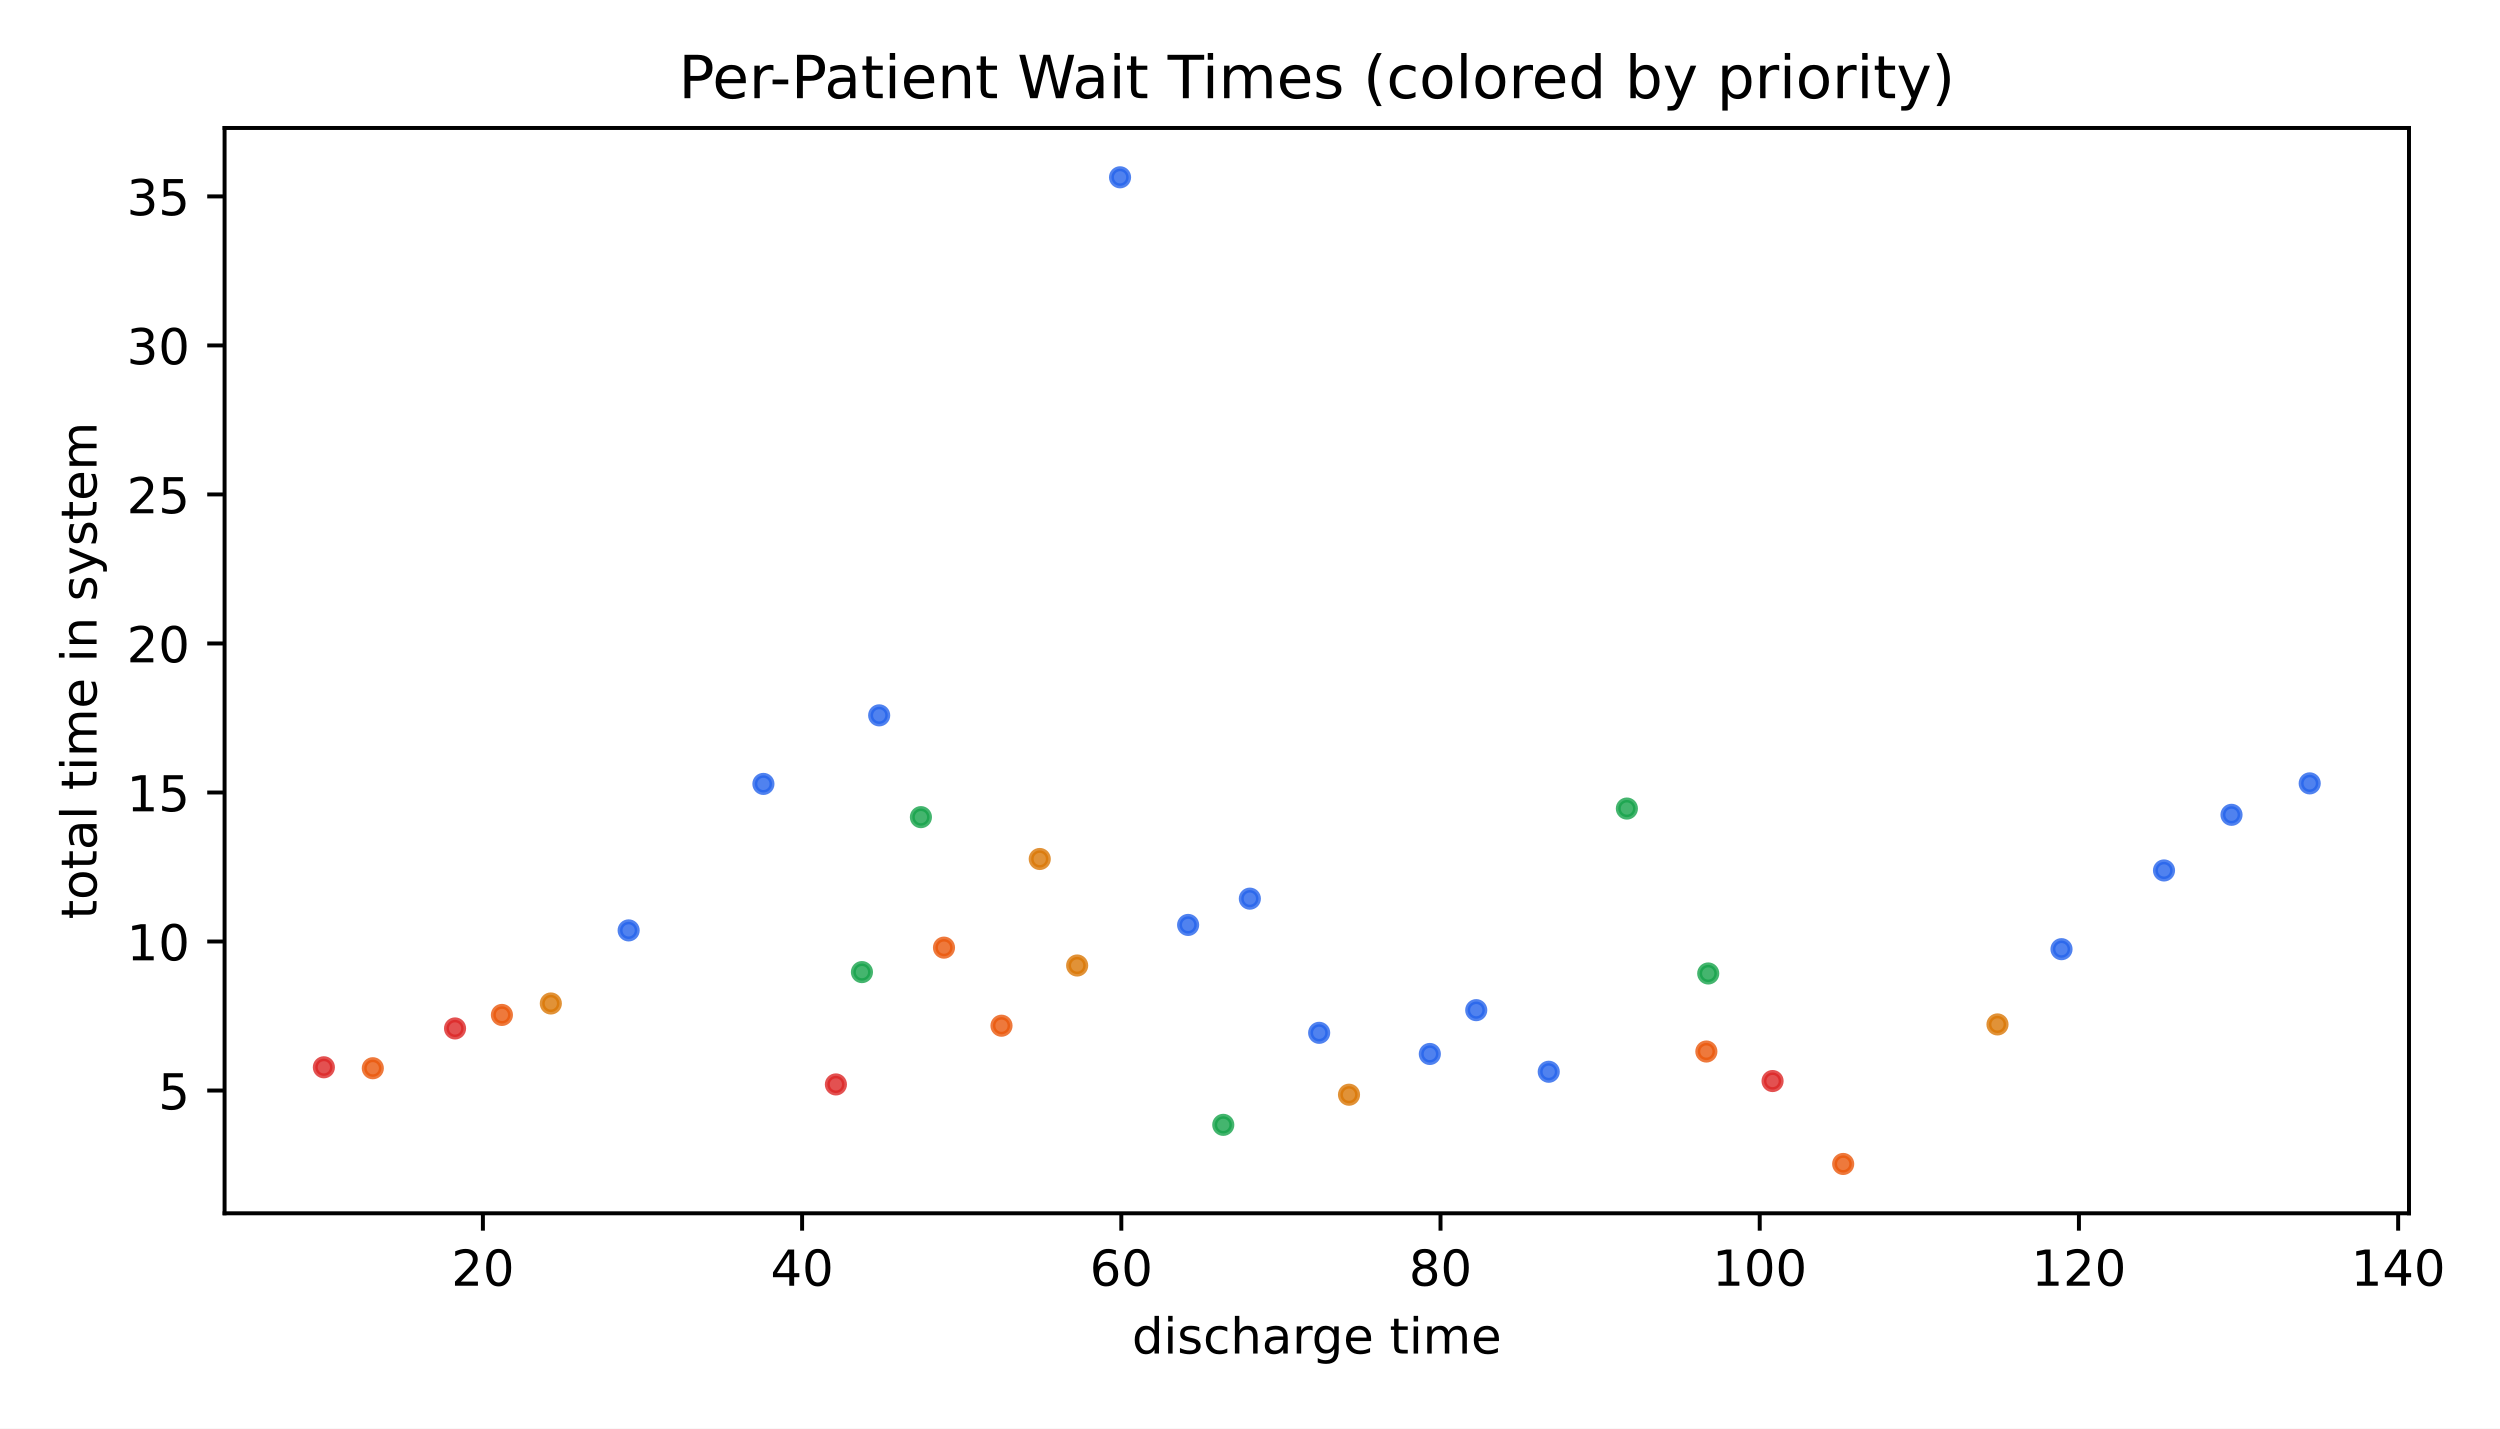
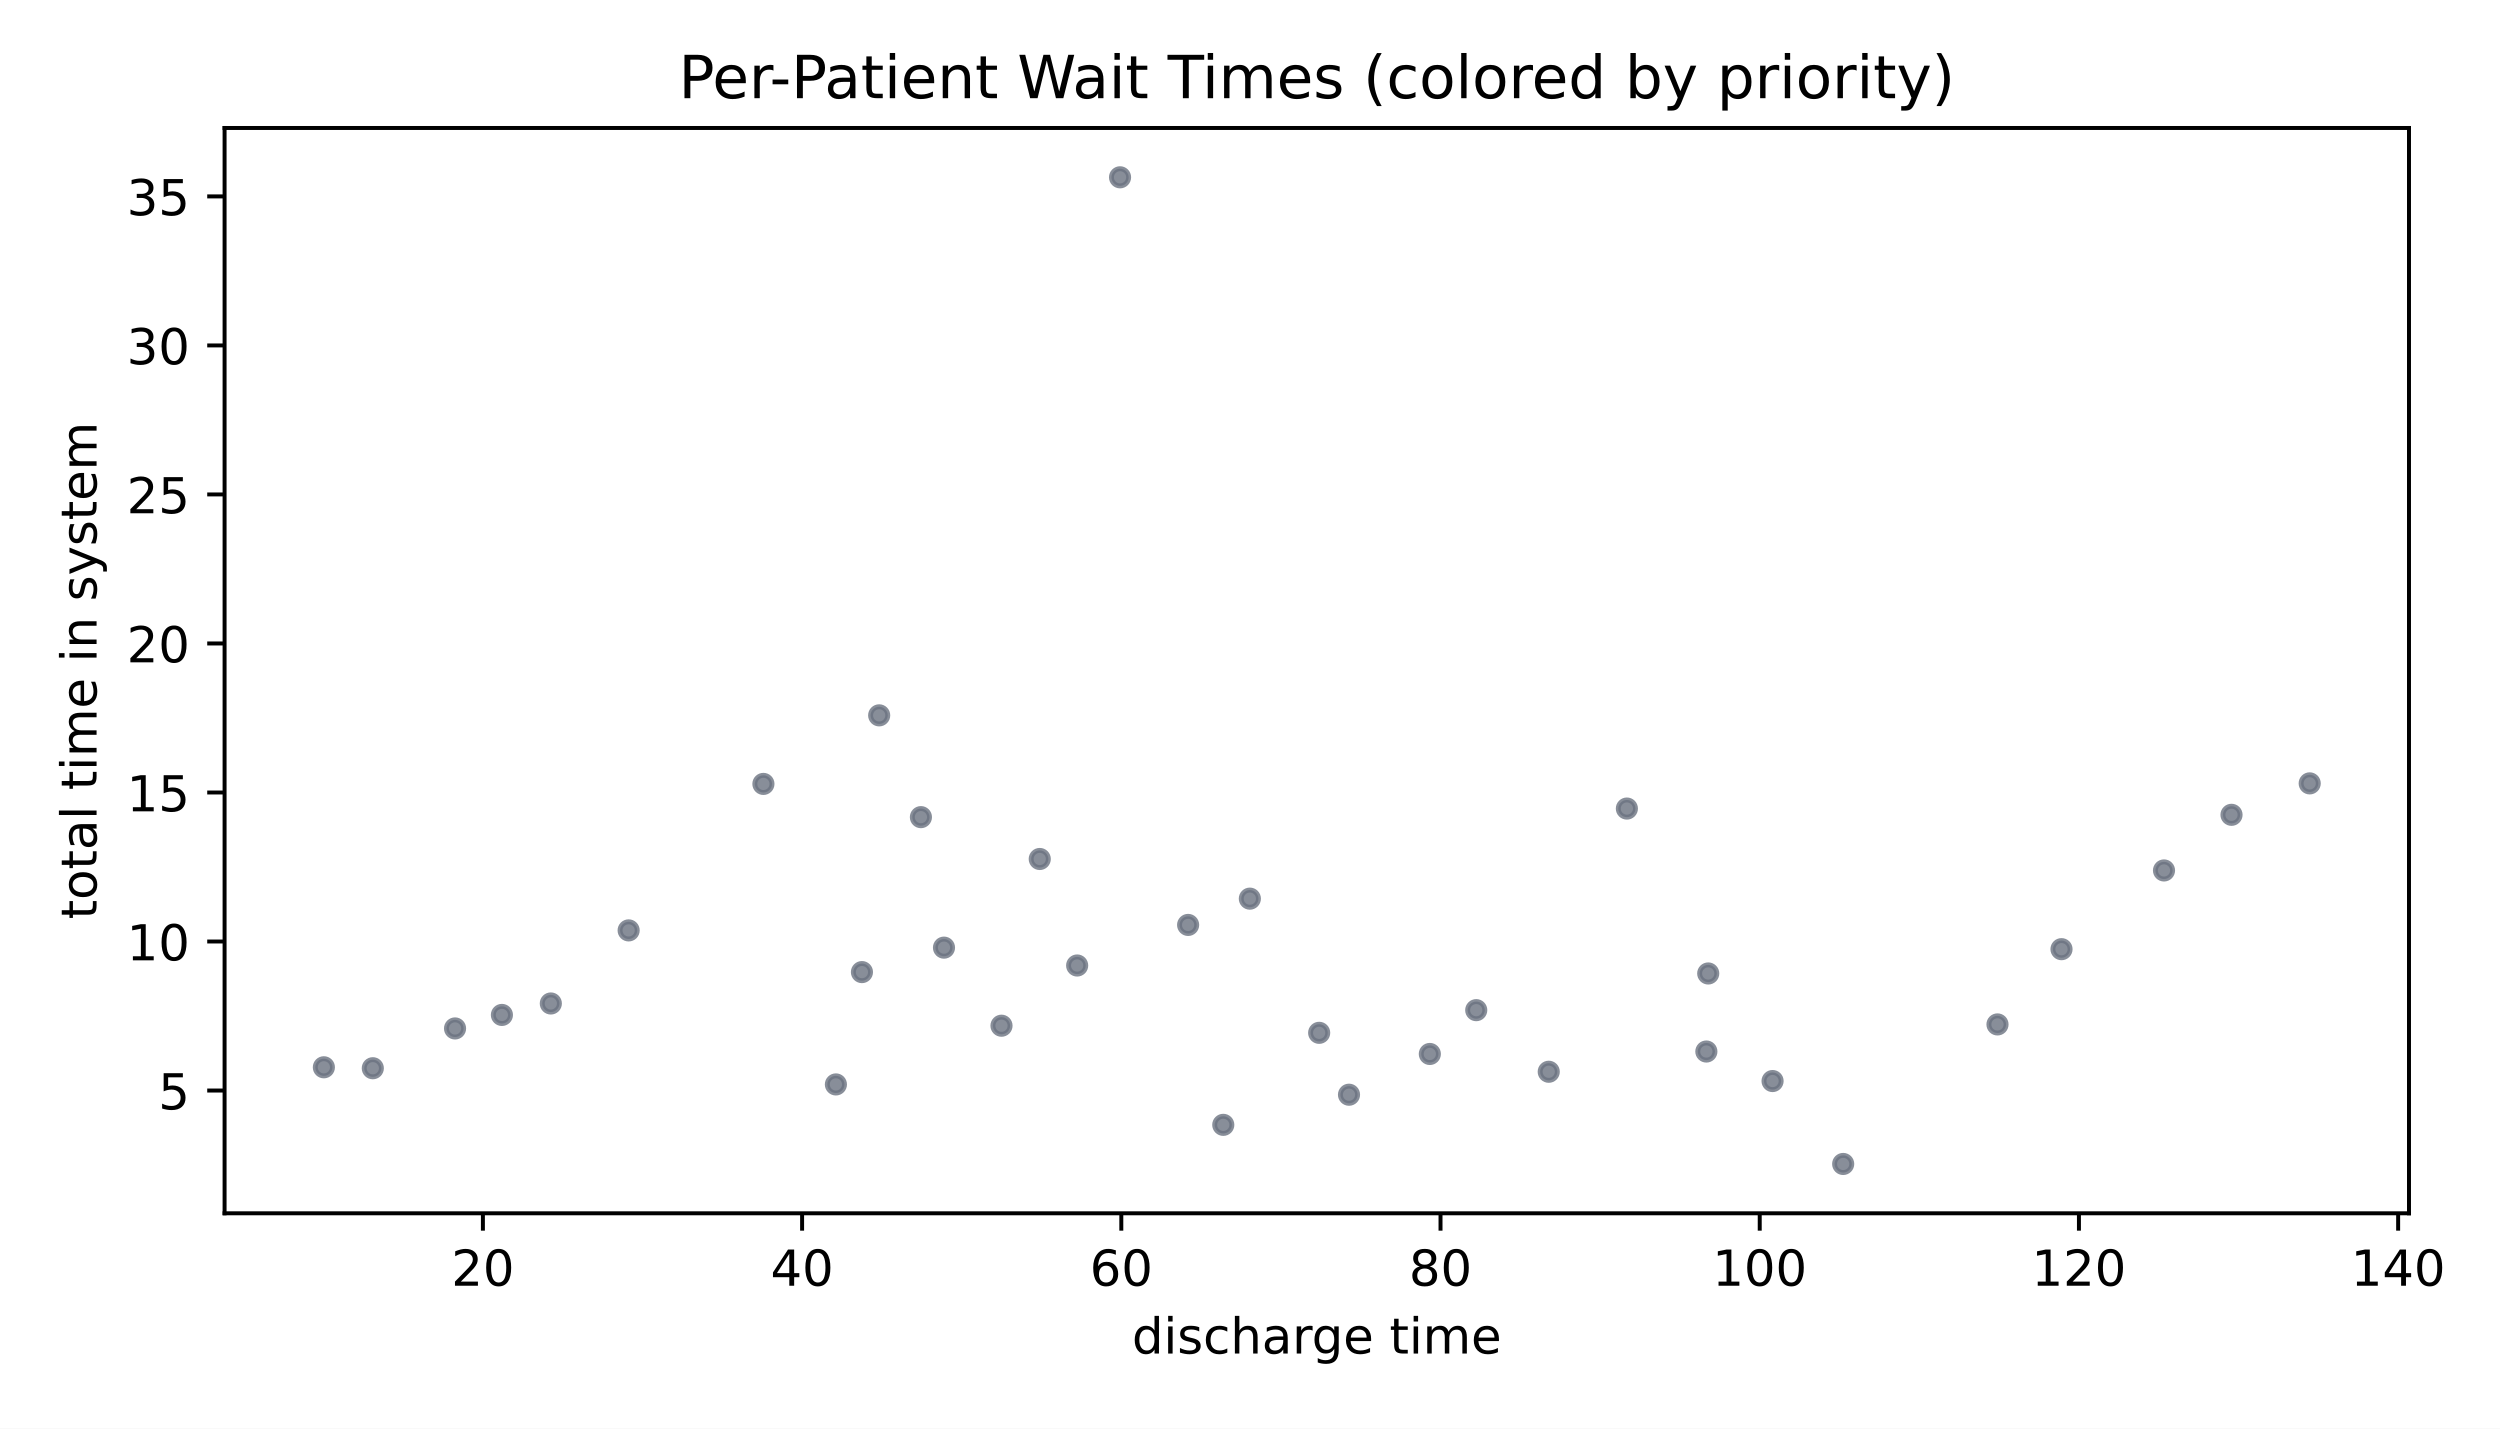
<svg xmlns="http://www.w3.org/2000/svg" xmlns:xlink="http://www.w3.org/1999/xlink" width="504pt" height="288pt" viewBox="0 0 504 288" version="1.1">
  <defs>
    <style type="text/css">*{stroke-linejoin: round; stroke-linecap: butt}</style>
  </defs>
  <g id="figure_1">
    <g id="patch_1">
      <path d="M 0 288  L 504 288  L 504 0  L 0 0  z " style="fill: #ffffff" />
    </g>
    <g id="axes_1">
      <g id="patch_2">
        <path d="M 45.275 244.6  L 485.653 244.6  L 485.653 25.8  L 45.275 25.8  z " style="fill: #ffffff" />
      </g>
      <g id="PathCollection_1">
        <defs>
-           <path id="C0_0_11a8218e3c" d="M 0 1.732  C 0.459 1.732 0.9 1.55 1.225 1.225  C 1.55 0.9 1.732 0.459 1.732 -0  C 1.732 -0.459 1.55 -0.9 1.225 -1.225  C 0.9 -1.55 0.459 -1.732 0 -1.732  C -0.459 -1.732 -0.9 -1.55 -1.225 -1.225  C -1.55 -0.9 -1.732 -0.459 -1.732 0  C -1.732 0.459 -1.55 0.9 -1.225 1.225  C -0.9 1.55 -0.459 1.732 0 1.732  z " />
+           <path id="C0_0_7324eedf48" d="M 0 1.732  C 0.459 1.732 0.9 1.55 1.225 1.225  C 1.55 0.9 1.732 0.459 1.732 -0  C 1.732 -0.459 1.55 -0.9 1.225 -1.225  C 0.9 -1.55 0.459 -1.732 0 -1.732  C -0.459 -1.732 -0.9 -1.55 -1.225 -1.225  C -1.55 -0.9 -1.732 -0.459 -1.732 0  C -1.732 0.459 -1.55 0.9 -1.225 1.225  C -0.9 1.55 -0.459 1.732 0 1.732  z " />
        </defs>
-         <g clip-path="url(#p976ff042fa)">
-           <use xlink:href="#C0_0_11a8218e3c" x="65.292" y="215.165" style="fill: #dc2626; fill-opacity: 0.8; stroke: #dc2626; stroke-opacity: 0.8" />
-         </g>
-         <g clip-path="url(#p976ff042fa)">
-           <use xlink:href="#C0_0_11a8218e3c" x="75.158" y="215.357" style="fill: #ea580c; fill-opacity: 0.8; stroke: #ea580c; stroke-opacity: 0.8" />
-         </g>
-         <g clip-path="url(#p976ff042fa)">
-           <use xlink:href="#C0_0_11a8218e3c" x="91.736" y="207.335" style="fill: #dc2626; fill-opacity: 0.8; stroke: #dc2626; stroke-opacity: 0.8" />
-         </g>
-         <g clip-path="url(#p976ff042fa)">
-           <use xlink:href="#C0_0_11a8218e3c" x="101.185" y="204.611" style="fill: #ea580c; fill-opacity: 0.8; stroke: #ea580c; stroke-opacity: 0.8" />
-         </g>
-         <g clip-path="url(#p976ff042fa)">
-           <use xlink:href="#C0_0_11a8218e3c" x="111.046" y="202.302" style="fill: #d97706; fill-opacity: 0.8; stroke: #d97706; stroke-opacity: 0.8" />
-         </g>
-         <g clip-path="url(#p976ff042fa)">
-           <use xlink:href="#C0_0_11a8218e3c" x="126.734" y="187.569" style="fill: #2563eb; fill-opacity: 0.8; stroke: #2563eb; stroke-opacity: 0.8" />
-         </g>
-         <g clip-path="url(#p976ff042fa)">
-           <use xlink:href="#C0_0_11a8218e3c" x="153.904" y="158.037" style="fill: #2563eb; fill-opacity: 0.8; stroke: #2563eb; stroke-opacity: 0.8" />
-         </g>
-         <g clip-path="url(#p976ff042fa)">
-           <use xlink:href="#C0_0_11a8218e3c" x="225.801" y="35.745" style="fill: #2563eb; fill-opacity: 0.8; stroke: #2563eb; stroke-opacity: 0.8" />
-         </g>
-         <g clip-path="url(#p976ff042fa)">
-           <use xlink:href="#C0_0_11a8218e3c" x="177.241" y="144.215" style="fill: #2563eb; fill-opacity: 0.8; stroke: #2563eb; stroke-opacity: 0.8" />
-         </g>
-         <g clip-path="url(#p976ff042fa)">
-           <use xlink:href="#C0_0_11a8218e3c" x="185.656" y="164.735" style="fill: #16a34a; fill-opacity: 0.8; stroke: #16a34a; stroke-opacity: 0.8" />
-         </g>
-         <g clip-path="url(#p976ff042fa)">
-           <use xlink:href="#C0_0_11a8218e3c" x="173.768" y="195.975" style="fill: #16a34a; fill-opacity: 0.8; stroke: #16a34a; stroke-opacity: 0.8" />
-         </g>
-         <g clip-path="url(#p976ff042fa)">
-           <use xlink:href="#C0_0_11a8218e3c" x="168.518" y="218.622" style="fill: #dc2626; fill-opacity: 0.8; stroke: #dc2626; stroke-opacity: 0.8" />
-         </g>
-         <g clip-path="url(#p976ff042fa)">
-           <use xlink:href="#C0_0_11a8218e3c" x="190.308" y="191.045" style="fill: #ea580c; fill-opacity: 0.8; stroke: #ea580c; stroke-opacity: 0.8" />
-         </g>
-         <g clip-path="url(#p976ff042fa)">
-           <use xlink:href="#C0_0_11a8218e3c" x="209.614" y="173.172" style="fill: #d97706; fill-opacity: 0.8; stroke: #d97706; stroke-opacity: 0.8" />
-         </g>
-         <g clip-path="url(#p976ff042fa)">
-           <use xlink:href="#C0_0_11a8218e3c" x="201.901" y="206.784" style="fill: #ea580c; fill-opacity: 0.8; stroke: #ea580c; stroke-opacity: 0.8" />
-         </g>
-         <g clip-path="url(#p976ff042fa)">
-           <use xlink:href="#C0_0_11a8218e3c" x="217.154" y="194.645" style="fill: #d97706; fill-opacity: 0.8; stroke: #d97706; stroke-opacity: 0.8" />
-         </g>
-         <g clip-path="url(#p976ff042fa)">
-           <use xlink:href="#C0_0_11a8218e3c" x="239.524" y="186.466" style="fill: #2563eb; fill-opacity: 0.8; stroke: #2563eb; stroke-opacity: 0.8" />
-         </g>
-         <g clip-path="url(#p976ff042fa)">
-           <use xlink:href="#C0_0_11a8218e3c" x="251.969" y="181.168" style="fill: #2563eb; fill-opacity: 0.8; stroke: #2563eb; stroke-opacity: 0.8" />
-         </g>
-         <g clip-path="url(#p976ff042fa)">
-           <use xlink:href="#C0_0_11a8218e3c" x="246.612" y="226.77" style="fill: #16a34a; fill-opacity: 0.8; stroke: #16a34a; stroke-opacity: 0.8" />
-         </g>
-         <g clip-path="url(#p976ff042fa)">
-           <use xlink:href="#C0_0_11a8218e3c" x="265.943" y="208.219" style="fill: #2563eb; fill-opacity: 0.8; stroke: #2563eb; stroke-opacity: 0.8" />
-         </g>
-         <g clip-path="url(#p976ff042fa)">
-           <use xlink:href="#C0_0_11a8218e3c" x="271.959" y="220.696" style="fill: #d97706; fill-opacity: 0.8; stroke: #d97706; stroke-opacity: 0.8" />
-         </g>
-         <g clip-path="url(#p976ff042fa)">
-           <use xlink:href="#C0_0_11a8218e3c" x="288.253" y="212.48" style="fill: #2563eb; fill-opacity: 0.8; stroke: #2563eb; stroke-opacity: 0.8" />
-         </g>
-         <g clip-path="url(#p976ff042fa)">
-           <use xlink:href="#C0_0_11a8218e3c" x="297.609" y="203.648" style="fill: #2563eb; fill-opacity: 0.8; stroke: #2563eb; stroke-opacity: 0.8" />
-         </g>
-         <g clip-path="url(#p976ff042fa)">
-           <use xlink:href="#C0_0_11a8218e3c" x="327.978" y="163.006" style="fill: #16a34a; fill-opacity: 0.8; stroke: #16a34a; stroke-opacity: 0.8" />
-         </g>
-         <g clip-path="url(#p976ff042fa)">
-           <use xlink:href="#C0_0_11a8218e3c" x="312.225" y="216.067" style="fill: #2563eb; fill-opacity: 0.8; stroke: #2563eb; stroke-opacity: 0.8" />
-         </g>
-         <g clip-path="url(#p976ff042fa)">
-           <use xlink:href="#C0_0_11a8218e3c" x="344.378" y="196.253" style="fill: #16a34a; fill-opacity: 0.8; stroke: #16a34a; stroke-opacity: 0.8" />
-         </g>
-         <g clip-path="url(#p976ff042fa)">
-           <use xlink:href="#C0_0_11a8218e3c" x="344.002" y="211.987" style="fill: #ea580c; fill-opacity: 0.8; stroke: #ea580c; stroke-opacity: 0.8" />
-         </g>
-         <g clip-path="url(#p976ff042fa)">
-           <use xlink:href="#C0_0_11a8218e3c" x="357.349" y="217.938" style="fill: #dc2626; fill-opacity: 0.8; stroke: #dc2626; stroke-opacity: 0.8" />
-         </g>
-         <g clip-path="url(#p976ff042fa)">
-           <use xlink:href="#C0_0_11a8218e3c" x="371.585" y="234.655" style="fill: #ea580c; fill-opacity: 0.8; stroke: #ea580c; stroke-opacity: 0.8" />
-         </g>
-         <g clip-path="url(#p976ff042fa)">
-           <use xlink:href="#C0_0_11a8218e3c" x="402.693" y="206.525" style="fill: #d97706; fill-opacity: 0.8; stroke: #d97706; stroke-opacity: 0.8" />
-         </g>
-         <g clip-path="url(#p976ff042fa)">
-           <use xlink:href="#C0_0_11a8218e3c" x="415.599" y="191.353" style="fill: #2563eb; fill-opacity: 0.8; stroke: #2563eb; stroke-opacity: 0.8" />
-         </g>
-         <g clip-path="url(#p976ff042fa)">
-           <use xlink:href="#C0_0_11a8218e3c" x="436.263" y="175.483" style="fill: #2563eb; fill-opacity: 0.8; stroke: #2563eb; stroke-opacity: 0.8" />
-         </g>
-         <g clip-path="url(#p976ff042fa)">
-           <use xlink:href="#C0_0_11a8218e3c" x="449.873" y="164.267" style="fill: #2563eb; fill-opacity: 0.8; stroke: #2563eb; stroke-opacity: 0.8" />
-         </g>
-         <g clip-path="url(#p976ff042fa)">
-           <use xlink:href="#C0_0_11a8218e3c" x="465.636" y="157.929" style="fill: #2563eb; fill-opacity: 0.8; stroke: #2563eb; stroke-opacity: 0.8" />
+         <g clip-path="url(#p8880d4457e)">
+           <use xlink:href="#C0_0_7324eedf48" x="65.292" y="215.165" style="fill: #6b7280; fill-opacity: 0.8; stroke: #6b7280; stroke-opacity: 0.8" />
+         </g>
+         <g clip-path="url(#p8880d4457e)">
+           <use xlink:href="#C0_0_7324eedf48" x="75.158" y="215.357" style="fill: #6b7280; fill-opacity: 0.8; stroke: #6b7280; stroke-opacity: 0.8" />
+         </g>
+         <g clip-path="url(#p8880d4457e)">
+           <use xlink:href="#C0_0_7324eedf48" x="91.736" y="207.335" style="fill: #6b7280; fill-opacity: 0.8; stroke: #6b7280; stroke-opacity: 0.8" />
+         </g>
+         <g clip-path="url(#p8880d4457e)">
+           <use xlink:href="#C0_0_7324eedf48" x="101.185" y="204.611" style="fill: #6b7280; fill-opacity: 0.8; stroke: #6b7280; stroke-opacity: 0.8" />
+         </g>
+         <g clip-path="url(#p8880d4457e)">
+           <use xlink:href="#C0_0_7324eedf48" x="111.046" y="202.302" style="fill: #6b7280; fill-opacity: 0.8; stroke: #6b7280; stroke-opacity: 0.8" />
+         </g>
+         <g clip-path="url(#p8880d4457e)">
+           <use xlink:href="#C0_0_7324eedf48" x="126.734" y="187.569" style="fill: #6b7280; fill-opacity: 0.8; stroke: #6b7280; stroke-opacity: 0.8" />
+         </g>
+         <g clip-path="url(#p8880d4457e)">
+           <use xlink:href="#C0_0_7324eedf48" x="153.904" y="158.037" style="fill: #6b7280; fill-opacity: 0.8; stroke: #6b7280; stroke-opacity: 0.8" />
+         </g>
+         <g clip-path="url(#p8880d4457e)">
+           <use xlink:href="#C0_0_7324eedf48" x="225.801" y="35.745" style="fill: #6b7280; fill-opacity: 0.8; stroke: #6b7280; stroke-opacity: 0.8" />
+         </g>
+         <g clip-path="url(#p8880d4457e)">
+           <use xlink:href="#C0_0_7324eedf48" x="177.241" y="144.215" style="fill: #6b7280; fill-opacity: 0.8; stroke: #6b7280; stroke-opacity: 0.8" />
+         </g>
+         <g clip-path="url(#p8880d4457e)">
+           <use xlink:href="#C0_0_7324eedf48" x="185.656" y="164.735" style="fill: #6b7280; fill-opacity: 0.8; stroke: #6b7280; stroke-opacity: 0.8" />
+         </g>
+         <g clip-path="url(#p8880d4457e)">
+           <use xlink:href="#C0_0_7324eedf48" x="173.768" y="195.975" style="fill: #6b7280; fill-opacity: 0.8; stroke: #6b7280; stroke-opacity: 0.8" />
+         </g>
+         <g clip-path="url(#p8880d4457e)">
+           <use xlink:href="#C0_0_7324eedf48" x="168.518" y="218.622" style="fill: #6b7280; fill-opacity: 0.8; stroke: #6b7280; stroke-opacity: 0.8" />
+         </g>
+         <g clip-path="url(#p8880d4457e)">
+           <use xlink:href="#C0_0_7324eedf48" x="190.308" y="191.045" style="fill: #6b7280; fill-opacity: 0.8; stroke: #6b7280; stroke-opacity: 0.8" />
+         </g>
+         <g clip-path="url(#p8880d4457e)">
+           <use xlink:href="#C0_0_7324eedf48" x="209.614" y="173.172" style="fill: #6b7280; fill-opacity: 0.8; stroke: #6b7280; stroke-opacity: 0.8" />
+         </g>
+         <g clip-path="url(#p8880d4457e)">
+           <use xlink:href="#C0_0_7324eedf48" x="201.901" y="206.784" style="fill: #6b7280; fill-opacity: 0.8; stroke: #6b7280; stroke-opacity: 0.8" />
+         </g>
+         <g clip-path="url(#p8880d4457e)">
+           <use xlink:href="#C0_0_7324eedf48" x="217.154" y="194.645" style="fill: #6b7280; fill-opacity: 0.8; stroke: #6b7280; stroke-opacity: 0.8" />
+         </g>
+         <g clip-path="url(#p8880d4457e)">
+           <use xlink:href="#C0_0_7324eedf48" x="239.524" y="186.466" style="fill: #6b7280; fill-opacity: 0.8; stroke: #6b7280; stroke-opacity: 0.8" />
+         </g>
+         <g clip-path="url(#p8880d4457e)">
+           <use xlink:href="#C0_0_7324eedf48" x="251.969" y="181.168" style="fill: #6b7280; fill-opacity: 0.8; stroke: #6b7280; stroke-opacity: 0.8" />
+         </g>
+         <g clip-path="url(#p8880d4457e)">
+           <use xlink:href="#C0_0_7324eedf48" x="246.612" y="226.77" style="fill: #6b7280; fill-opacity: 0.8; stroke: #6b7280; stroke-opacity: 0.8" />
+         </g>
+         <g clip-path="url(#p8880d4457e)">
+           <use xlink:href="#C0_0_7324eedf48" x="265.943" y="208.219" style="fill: #6b7280; fill-opacity: 0.8; stroke: #6b7280; stroke-opacity: 0.8" />
+         </g>
+         <g clip-path="url(#p8880d4457e)">
+           <use xlink:href="#C0_0_7324eedf48" x="271.959" y="220.696" style="fill: #6b7280; fill-opacity: 0.8; stroke: #6b7280; stroke-opacity: 0.8" />
+         </g>
+         <g clip-path="url(#p8880d4457e)">
+           <use xlink:href="#C0_0_7324eedf48" x="288.253" y="212.48" style="fill: #6b7280; fill-opacity: 0.8; stroke: #6b7280; stroke-opacity: 0.8" />
+         </g>
+         <g clip-path="url(#p8880d4457e)">
+           <use xlink:href="#C0_0_7324eedf48" x="297.609" y="203.648" style="fill: #6b7280; fill-opacity: 0.8; stroke: #6b7280; stroke-opacity: 0.8" />
+         </g>
+         <g clip-path="url(#p8880d4457e)">
+           <use xlink:href="#C0_0_7324eedf48" x="327.978" y="163.006" style="fill: #6b7280; fill-opacity: 0.8; stroke: #6b7280; stroke-opacity: 0.8" />
+         </g>
+         <g clip-path="url(#p8880d4457e)">
+           <use xlink:href="#C0_0_7324eedf48" x="312.225" y="216.067" style="fill: #6b7280; fill-opacity: 0.8; stroke: #6b7280; stroke-opacity: 0.8" />
+         </g>
+         <g clip-path="url(#p8880d4457e)">
+           <use xlink:href="#C0_0_7324eedf48" x="344.378" y="196.253" style="fill: #6b7280; fill-opacity: 0.8; stroke: #6b7280; stroke-opacity: 0.8" />
+         </g>
+         <g clip-path="url(#p8880d4457e)">
+           <use xlink:href="#C0_0_7324eedf48" x="344.002" y="211.987" style="fill: #6b7280; fill-opacity: 0.8; stroke: #6b7280; stroke-opacity: 0.8" />
+         </g>
+         <g clip-path="url(#p8880d4457e)">
+           <use xlink:href="#C0_0_7324eedf48" x="357.349" y="217.938" style="fill: #6b7280; fill-opacity: 0.8; stroke: #6b7280; stroke-opacity: 0.8" />
+         </g>
+         <g clip-path="url(#p8880d4457e)">
+           <use xlink:href="#C0_0_7324eedf48" x="371.585" y="234.655" style="fill: #6b7280; fill-opacity: 0.8; stroke: #6b7280; stroke-opacity: 0.8" />
+         </g>
+         <g clip-path="url(#p8880d4457e)">
+           <use xlink:href="#C0_0_7324eedf48" x="402.693" y="206.525" style="fill: #6b7280; fill-opacity: 0.8; stroke: #6b7280; stroke-opacity: 0.8" />
+         </g>
+         <g clip-path="url(#p8880d4457e)">
+           <use xlink:href="#C0_0_7324eedf48" x="415.599" y="191.353" style="fill: #6b7280; fill-opacity: 0.8; stroke: #6b7280; stroke-opacity: 0.8" />
+         </g>
+         <g clip-path="url(#p8880d4457e)">
+           <use xlink:href="#C0_0_7324eedf48" x="436.263" y="175.483" style="fill: #6b7280; fill-opacity: 0.8; stroke: #6b7280; stroke-opacity: 0.8" />
+         </g>
+         <g clip-path="url(#p8880d4457e)">
+           <use xlink:href="#C0_0_7324eedf48" x="449.873" y="164.267" style="fill: #6b7280; fill-opacity: 0.8; stroke: #6b7280; stroke-opacity: 0.8" />
+         </g>
+         <g clip-path="url(#p8880d4457e)">
+           <use xlink:href="#C0_0_7324eedf48" x="465.636" y="157.929" style="fill: #6b7280; fill-opacity: 0.8; stroke: #6b7280; stroke-opacity: 0.8" />
        </g>
      </g>
      <g id="matplotlib.axis_1">
        <g id="xtick_1">
          <g id="line2d_1">
            <defs>
-               <path id="m6601bcd069" d="M 0 0  L 0 3.5  " style="stroke: #000000; stroke-width: 0.8" />
+               <path id="mc52f68b157" d="M 0 0  L 0 3.5  " style="stroke: #000000; stroke-width: 0.8" />
            </defs>
            <g>
-               <use xlink:href="#m6601bcd069" x="97.352" y="244.6" style="stroke: #000000; stroke-width: 0.8" />
+               <use xlink:href="#mc52f68b157" x="97.352" y="244.6" style="stroke: #000000; stroke-width: 0.8" />
            </g>
          </g>
          <g id="text_1">
            <g transform="translate(90.9894 259.1984) scale(0.1 -0.1)">
              <defs>
                <path id="DejaVuSans-32" d="M 1228 531  L 3431 531  L 3431 0  L 469 0  L 469 531  Q 828 903 1448 1529  Q 2069 2156 2228 2338  Q 2531 2678 2651 2914  Q 2772 3150 2772 3378  Q 2772 3750 2511 3984  Q 2250 4219 1831 4219  Q 1534 4219 1204 4116  Q 875 4013 500 3803  L 500 4441  Q 881 4594 1212 4672  Q 1544 4750 1819 4750  Q 2544 4750 2975 4387  Q 3406 4025 3406 3419  Q 3406 3131 3298 2873  Q 3191 2616 2906 2266  Q 2828 2175 2409 1742  Q 1991 1309 1228 531  z " transform="scale(0.015625)" />
                <path id="DejaVuSans-30" d="M 2034 4250  Q 1547 4250 1301 3770  Q 1056 3291 1056 2328  Q 1056 1369 1301 889  Q 1547 409 2034 409  Q 2525 409 2770 889  Q 3016 1369 3016 2328  Q 3016 3291 2770 3770  Q 2525 4250 2034 4250  z M 2034 4750  Q 2819 4750 3233 4129  Q 3647 3509 3647 2328  Q 3647 1150 3233 529  Q 2819 -91 2034 -91  Q 1250 -91 836 529  Q 422 1150 422 2328  Q 422 3509 836 4129  Q 1250 4750 2034 4750  z " transform="scale(0.015625)" />
              </defs>
              <use xlink:href="#DejaVuSans-32" />
              <use xlink:href="#DejaVuSans-30" x="63.623" />
            </g>
          </g>
        </g>
        <g id="xtick_2">
          <g id="line2d_2">
            <g>
-               <use xlink:href="#m6601bcd069" x="161.704" y="244.6" style="stroke: #000000; stroke-width: 0.8" />
+               <use xlink:href="#mc52f68b157" x="161.704" y="244.6" style="stroke: #000000; stroke-width: 0.8" />
            </g>
          </g>
          <g id="text_2">
            <g transform="translate(155.3416 259.1984) scale(0.1 -0.1)">
              <defs>
                <path id="DejaVuSans-34" d="M 2419 4116  L 825 1625  L 2419 1625  L 2419 4116  z M 2253 4666  L 3047 4666  L 3047 1625  L 3713 1625  L 3713 1100  L 3047 1100  L 3047 0  L 2419 0  L 2419 1100  L 313 1100  L 313 1709  L 2253 4666  z " transform="scale(0.015625)" />
              </defs>
              <use xlink:href="#DejaVuSans-34" />
              <use xlink:href="#DejaVuSans-30" x="63.623" />
            </g>
          </g>
        </g>
        <g id="xtick_3">
          <g id="line2d_3">
            <g>
-               <use xlink:href="#m6601bcd069" x="226.056" y="244.6" style="stroke: #000000; stroke-width: 0.8" />
+               <use xlink:href="#mc52f68b157" x="226.056" y="244.6" style="stroke: #000000; stroke-width: 0.8" />
            </g>
          </g>
          <g id="text_3">
            <g transform="translate(219.6938 259.1984) scale(0.1 -0.1)">
              <defs>
                <path id="DejaVuSans-36" d="M 2113 2584  Q 1688 2584 1439 2293  Q 1191 2003 1191 1497  Q 1191 994 1439 701  Q 1688 409 2113 409  Q 2538 409 2786 701  Q 3034 994 3034 1497  Q 3034 2003 2786 2293  Q 2538 2584 2113 2584  z M 3366 4563  L 3366 3988  Q 3128 4100 2886 4159  Q 2644 4219 2406 4219  Q 1781 4219 1451 3797  Q 1122 3375 1075 2522  Q 1259 2794 1537 2939  Q 1816 3084 2150 3084  Q 2853 3084 3261 2657  Q 3669 2231 3669 1497  Q 3669 778 3244 343  Q 2819 -91 2113 -91  Q 1303 -91 875 529  Q 447 1150 447 2328  Q 447 3434 972 4092  Q 1497 4750 2381 4750  Q 2619 4750 2861 4703  Q 3103 4656 3366 4563  z " transform="scale(0.015625)" />
              </defs>
              <use xlink:href="#DejaVuSans-36" />
              <use xlink:href="#DejaVuSans-30" x="63.623" />
            </g>
          </g>
        </g>
        <g id="xtick_4">
          <g id="line2d_4">
            <g>
-               <use xlink:href="#m6601bcd069" x="290.409" y="244.6" style="stroke: #000000; stroke-width: 0.8" />
+               <use xlink:href="#mc52f68b157" x="290.409" y="244.6" style="stroke: #000000; stroke-width: 0.8" />
            </g>
          </g>
          <g id="text_4">
            <g transform="translate(284.0461 259.1984) scale(0.1 -0.1)">
              <defs>
                <path id="DejaVuSans-38" d="M 2034 2216  Q 1584 2216 1326 1975  Q 1069 1734 1069 1313  Q 1069 891 1326 650  Q 1584 409 2034 409  Q 2484 409 2743 651  Q 3003 894 3003 1313  Q 3003 1734 2745 1975  Q 2488 2216 2034 2216  z M 1403 2484  Q 997 2584 770 2862  Q 544 3141 544 3541  Q 544 4100 942 4425  Q 1341 4750 2034 4750  Q 2731 4750 3128 4425  Q 3525 4100 3525 3541  Q 3525 3141 3298 2862  Q 3072 2584 2669 2484  Q 3125 2378 3379 2068  Q 3634 1759 3634 1313  Q 3634 634 3220 271  Q 2806 -91 2034 -91  Q 1263 -91 848 271  Q 434 634 434 1313  Q 434 1759 690 2068  Q 947 2378 1403 2484  z M 1172 3481  Q 1172 3119 1398 2916  Q 1625 2713 2034 2713  Q 2441 2713 2670 2916  Q 2900 3119 2900 3481  Q 2900 3844 2670 4047  Q 2441 4250 2034 4250  Q 1625 4250 1398 4047  Q 1172 3844 1172 3481  z " transform="scale(0.015625)" />
              </defs>
              <use xlink:href="#DejaVuSans-38" />
              <use xlink:href="#DejaVuSans-30" x="63.623" />
            </g>
          </g>
        </g>
        <g id="xtick_5">
          <g id="line2d_5">
            <g>
-               <use xlink:href="#m6601bcd069" x="354.761" y="244.6" style="stroke: #000000; stroke-width: 0.8" />
+               <use xlink:href="#mc52f68b157" x="354.761" y="244.6" style="stroke: #000000; stroke-width: 0.8" />
            </g>
          </g>
          <g id="text_5">
            <g transform="translate(345.217 259.1984) scale(0.1 -0.1)">
              <defs>
                <path id="DejaVuSans-31" d="M 794 531  L 1825 531  L 1825 4091  L 703 3866  L 703 4441  L 1819 4666  L 2450 4666  L 2450 531  L 3481 531  L 3481 0  L 794 0  L 794 531  z " transform="scale(0.015625)" />
              </defs>
              <use xlink:href="#DejaVuSans-31" />
              <use xlink:href="#DejaVuSans-30" x="63.623" />
              <use xlink:href="#DejaVuSans-30" x="127.246" />
            </g>
          </g>
        </g>
        <g id="xtick_6">
          <g id="line2d_6">
            <g>
-               <use xlink:href="#m6601bcd069" x="419.113" y="244.6" style="stroke: #000000; stroke-width: 0.8" />
+               <use xlink:href="#mc52f68b157" x="419.113" y="244.6" style="stroke: #000000; stroke-width: 0.8" />
            </g>
          </g>
          <g id="text_6">
            <g transform="translate(409.5693 259.1984) scale(0.1 -0.1)">
              <use xlink:href="#DejaVuSans-31" />
              <use xlink:href="#DejaVuSans-32" x="63.623" />
              <use xlink:href="#DejaVuSans-30" x="127.246" />
            </g>
          </g>
        </g>
        <g id="xtick_7">
          <g id="line2d_7">
            <g>
-               <use xlink:href="#m6601bcd069" x="483.465" y="244.6" style="stroke: #000000; stroke-width: 0.8" />
+               <use xlink:href="#mc52f68b157" x="483.465" y="244.6" style="stroke: #000000; stroke-width: 0.8" />
            </g>
          </g>
          <g id="text_7">
            <g transform="translate(473.9215 259.1984) scale(0.1 -0.1)">
              <use xlink:href="#DejaVuSans-31" />
              <use xlink:href="#DejaVuSans-34" x="63.623" />
              <use xlink:href="#DejaVuSans-30" x="127.246" />
            </g>
          </g>
        </g>
        <g id="text_8">
          <g transform="translate(228.21 272.8766) scale(0.1 -0.1)">
            <defs>
              <path id="DejaVuSans-64" d="M 2906 2969  L 2906 4863  L 3481 4863  L 3481 0  L 2906 0  L 2906 525  Q 2725 213 2448 61  Q 2172 -91 1784 -91  Q 1150 -91 751 415  Q 353 922 353 1747  Q 353 2572 751 3078  Q 1150 3584 1784 3584  Q 2172 3584 2448 3432  Q 2725 3281 2906 2969  z M 947 1747  Q 947 1113 1208 752  Q 1469 391 1925 391  Q 2381 391 2643 752  Q 2906 1113 2906 1747  Q 2906 2381 2643 2742  Q 2381 3103 1925 3103  Q 1469 3103 1208 2742  Q 947 2381 947 1747  z " transform="scale(0.015625)" />
              <path id="DejaVuSans-69" d="M 603 3500  L 1178 3500  L 1178 0  L 603 0  L 603 3500  z M 603 4863  L 1178 4863  L 1178 4134  L 603 4134  L 603 4863  z " transform="scale(0.015625)" />
              <path id="DejaVuSans-73" d="M 2834 3397  L 2834 2853  Q 2591 2978 2328 3040  Q 2066 3103 1784 3103  Q 1356 3103 1142 2972  Q 928 2841 928 2578  Q 928 2378 1081 2264  Q 1234 2150 1697 2047  L 1894 2003  Q 2506 1872 2764 1633  Q 3022 1394 3022 966  Q 3022 478 2636 193  Q 2250 -91 1575 -91  Q 1294 -91 989 -36  Q 684 19 347 128  L 347 722  Q 666 556 975 473  Q 1284 391 1588 391  Q 1994 391 2212 530  Q 2431 669 2431 922  Q 2431 1156 2273 1281  Q 2116 1406 1581 1522  L 1381 1569  Q 847 1681 609 1914  Q 372 2147 372 2553  Q 372 3047 722 3315  Q 1072 3584 1716 3584  Q 2034 3584 2315 3537  Q 2597 3491 2834 3397  z " transform="scale(0.015625)" />
              <path id="DejaVuSans-63" d="M 3122 3366  L 3122 2828  Q 2878 2963 2633 3030  Q 2388 3097 2138 3097  Q 1578 3097 1268 2742  Q 959 2388 959 1747  Q 959 1106 1268 751  Q 1578 397 2138 397  Q 2388 397 2633 464  Q 2878 531 3122 666  L 3122 134  Q 2881 22 2623 -34  Q 2366 -91 2075 -91  Q 1284 -91 818 406  Q 353 903 353 1747  Q 353 2603 823 3093  Q 1294 3584 2113 3584  Q 2378 3584 2631 3529  Q 2884 3475 3122 3366  z " transform="scale(0.015625)" />
              <path id="DejaVuSans-68" d="M 3513 2113  L 3513 0  L 2938 0  L 2938 2094  Q 2938 2591 2744 2837  Q 2550 3084 2163 3084  Q 1697 3084 1428 2787  Q 1159 2491 1159 1978  L 1159 0  L 581 0  L 581 4863  L 1159 4863  L 1159 2956  Q 1366 3272 1645 3428  Q 1925 3584 2291 3584  Q 2894 3584 3203 3211  Q 3513 2838 3513 2113  z " transform="scale(0.015625)" />
              <path id="DejaVuSans-61" d="M 2194 1759  Q 1497 1759 1228 1600  Q 959 1441 959 1056  Q 959 750 1161 570  Q 1363 391 1709 391  Q 2188 391 2477 730  Q 2766 1069 2766 1631  L 2766 1759  L 2194 1759  z M 3341 1997  L 3341 0  L 2766 0  L 2766 531  Q 2569 213 2275 61  Q 1981 -91 1556 -91  Q 1019 -91 701 211  Q 384 513 384 1019  Q 384 1609 779 1909  Q 1175 2209 1959 2209  L 2766 2209  L 2766 2266  Q 2766 2663 2505 2880  Q 2244 3097 1772 3097  Q 1472 3097 1187 3025  Q 903 2953 641 2809  L 641 3341  Q 956 3463 1253 3523  Q 1550 3584 1831 3584  Q 2591 3584 2966 3190  Q 3341 2797 3341 1997  z " transform="scale(0.015625)" />
              <path id="DejaVuSans-72" d="M 2631 2963  Q 2534 3019 2420 3045  Q 2306 3072 2169 3072  Q 1681 3072 1420 2755  Q 1159 2438 1159 1844  L 1159 0  L 581 0  L 581 3500  L 1159 3500  L 1159 2956  Q 1341 3275 1631 3429  Q 1922 3584 2338 3584  Q 2397 3584 2469 3576  Q 2541 3569 2628 3553  L 2631 2963  z " transform="scale(0.015625)" />
              <path id="DejaVuSans-67" d="M 2906 1791  Q 2906 2416 2648 2759  Q 2391 3103 1925 3103  Q 1463 3103 1205 2759  Q 947 2416 947 1791  Q 947 1169 1205 825  Q 1463 481 1925 481  Q 2391 481 2648 825  Q 2906 1169 2906 1791  z M 3481 434  Q 3481 -459 3084 -895  Q 2688 -1331 1869 -1331  Q 1566 -1331 1297 -1286  Q 1028 -1241 775 -1147  L 775 -588  Q 1028 -725 1275 -790  Q 1522 -856 1778 -856  Q 2344 -856 2625 -561  Q 2906 -266 2906 331  L 2906 616  Q 2728 306 2450 153  Q 2172 0 1784 0  Q 1141 0 747 490  Q 353 981 353 1791  Q 353 2603 747 3093  Q 1141 3584 1784 3584  Q 2172 3584 2450 3431  Q 2728 3278 2906 2969  L 2906 3500  L 3481 3500  L 3481 434  z " transform="scale(0.015625)" />
              <path id="DejaVuSans-65" d="M 3597 1894  L 3597 1613  L 953 1613  Q 991 1019 1311 708  Q 1631 397 2203 397  Q 2534 397 2845 478  Q 3156 559 3463 722  L 3463 178  Q 3153 47 2828 -22  Q 2503 -91 2169 -91  Q 1331 -91 842 396  Q 353 884 353 1716  Q 353 2575 817 3079  Q 1281 3584 2069 3584  Q 2775 3584 3186 3129  Q 3597 2675 3597 1894  z M 3022 2063  Q 3016 2534 2758 2815  Q 2500 3097 2075 3097  Q 1594 3097 1305 2825  Q 1016 2553 972 2059  L 3022 2063  z " transform="scale(0.015625)" />
              <path id="DejaVuSans-20" transform="scale(0.015625)" />
              <path id="DejaVuSans-74" d="M 1172 4494  L 1172 3500  L 2356 3500  L 2356 3053  L 1172 3053  L 1172 1153  Q 1172 725 1289 603  Q 1406 481 1766 481  L 2356 481  L 2356 0  L 1766 0  Q 1100 0 847 248  Q 594 497 594 1153  L 594 3053  L 172 3053  L 172 3500  L 594 3500  L 594 4494  L 1172 4494  z " transform="scale(0.015625)" />
              <path id="DejaVuSans-6d" d="M 3328 2828  Q 3544 3216 3844 3400  Q 4144 3584 4550 3584  Q 5097 3584 5394 3201  Q 5691 2819 5691 2113  L 5691 0  L 5113 0  L 5113 2094  Q 5113 2597 4934 2840  Q 4756 3084 4391 3084  Q 3944 3084 3684 2787  Q 3425 2491 3425 1978  L 3425 0  L 2847 0  L 2847 2094  Q 2847 2600 2669 2842  Q 2491 3084 2119 3084  Q 1678 3084 1418 2786  Q 1159 2488 1159 1978  L 1159 0  L 581 0  L 581 3500  L 1159 3500  L 1159 2956  Q 1356 3278 1631 3431  Q 1906 3584 2284 3584  Q 2666 3584 2933 3390  Q 3200 3197 3328 2828  z " transform="scale(0.015625)" />
            </defs>
            <use xlink:href="#DejaVuSans-64" />
            <use xlink:href="#DejaVuSans-69" x="63.477" />
            <use xlink:href="#DejaVuSans-73" x="91.26" />
            <use xlink:href="#DejaVuSans-63" x="143.359" />
            <use xlink:href="#DejaVuSans-68" x="198.34" />
            <use xlink:href="#DejaVuSans-61" x="261.719" />
            <use xlink:href="#DejaVuSans-72" x="322.998" />
            <use xlink:href="#DejaVuSans-67" x="362.361" />
            <use xlink:href="#DejaVuSans-65" x="425.838" />
            <use xlink:href="#DejaVuSans-20" x="487.361" />
            <use xlink:href="#DejaVuSans-74" x="519.148" />
            <use xlink:href="#DejaVuSans-69" x="558.357" />
            <use xlink:href="#DejaVuSans-6d" x="586.141" />
            <use xlink:href="#DejaVuSans-65" x="683.553" />
          </g>
        </g>
      </g>
      <g id="matplotlib.axis_2">
        <g id="ytick_1">
          <g id="line2d_8">
            <defs>
-               <path id="mbc2a0b3d6a" d="M 0 0  L -3.5 0  " style="stroke: #000000; stroke-width: 0.8" />
+               <path id="m4c067e756f" d="M 0 0  L -3.5 0  " style="stroke: #000000; stroke-width: 0.8" />
            </defs>
            <g>
-               <use xlink:href="#mbc2a0b3d6a" x="45.275" y="219.852" style="stroke: #000000; stroke-width: 0.8" />
+               <use xlink:href="#m4c067e756f" x="45.275" y="219.852" style="stroke: #000000; stroke-width: 0.8" />
            </g>
          </g>
          <g id="text_9">
            <g transform="translate(31.9125 223.6508) scale(0.1 -0.1)">
              <defs>
                <path id="DejaVuSans-35" d="M 691 4666  L 3169 4666  L 3169 4134  L 1269 4134  L 1269 2991  Q 1406 3038 1543 3061  Q 1681 3084 1819 3084  Q 2600 3084 3056 2656  Q 3513 2228 3513 1497  Q 3513 744 3044 326  Q 2575 -91 1722 -91  Q 1428 -91 1123 -41  Q 819 9 494 109  L 494 744  Q 775 591 1075 516  Q 1375 441 1709 441  Q 2250 441 2565 725  Q 2881 1009 2881 1497  Q 2881 1984 2565 2268  Q 2250 2553 1709 2553  Q 1456 2553 1204 2497  Q 953 2441 691 2322  L 691 4666  z " transform="scale(0.015625)" />
              </defs>
              <use xlink:href="#DejaVuSans-35" />
            </g>
          </g>
        </g>
        <g id="ytick_2">
          <g id="line2d_9">
            <g>
-               <use xlink:href="#mbc2a0b3d6a" x="45.275" y="189.808" style="stroke: #000000; stroke-width: 0.8" />
+               <use xlink:href="#m4c067e756f" x="45.275" y="189.808" style="stroke: #000000; stroke-width: 0.8" />
            </g>
          </g>
          <g id="text_10">
            <g transform="translate(25.55 193.6077) scale(0.1 -0.1)">
              <use xlink:href="#DejaVuSans-31" />
              <use xlink:href="#DejaVuSans-30" x="63.623" />
            </g>
          </g>
        </g>
        <g id="ytick_3">
          <g id="line2d_10">
            <g>
-               <use xlink:href="#mbc2a0b3d6a" x="45.275" y="159.765" style="stroke: #000000; stroke-width: 0.8" />
+               <use xlink:href="#m4c067e756f" x="45.275" y="159.765" style="stroke: #000000; stroke-width: 0.8" />
            </g>
          </g>
          <g id="text_11">
            <g transform="translate(25.55 163.5645) scale(0.1 -0.1)">
              <use xlink:href="#DejaVuSans-31" />
              <use xlink:href="#DejaVuSans-35" x="63.623" />
            </g>
          </g>
        </g>
        <g id="ytick_4">
          <g id="line2d_11">
            <g>
-               <use xlink:href="#mbc2a0b3d6a" x="45.275" y="129.722" style="stroke: #000000; stroke-width: 0.8" />
+               <use xlink:href="#m4c067e756f" x="45.275" y="129.722" style="stroke: #000000; stroke-width: 0.8" />
            </g>
          </g>
          <g id="text_12">
            <g transform="translate(25.55 133.5213) scale(0.1 -0.1)">
              <use xlink:href="#DejaVuSans-32" />
              <use xlink:href="#DejaVuSans-30" x="63.623" />
            </g>
          </g>
        </g>
        <g id="ytick_5">
          <g id="line2d_12">
            <g>
-               <use xlink:href="#mbc2a0b3d6a" x="45.275" y="99.679" style="stroke: #000000; stroke-width: 0.8" />
+               <use xlink:href="#m4c067e756f" x="45.275" y="99.679" style="stroke: #000000; stroke-width: 0.8" />
            </g>
          </g>
          <g id="text_13">
            <g transform="translate(25.55 103.4782) scale(0.1 -0.1)">
              <use xlink:href="#DejaVuSans-32" />
              <use xlink:href="#DejaVuSans-35" x="63.623" />
            </g>
          </g>
        </g>
        <g id="ytick_6">
          <g id="line2d_13">
            <g>
-               <use xlink:href="#mbc2a0b3d6a" x="45.275" y="69.636" style="stroke: #000000; stroke-width: 0.8" />
+               <use xlink:href="#m4c067e756f" x="45.275" y="69.636" style="stroke: #000000; stroke-width: 0.8" />
            </g>
          </g>
          <g id="text_14">
            <g transform="translate(25.55 73.43501) scale(0.1 -0.1)">
              <defs>
                <path id="DejaVuSans-33" d="M 2597 2516  Q 3050 2419 3304 2112  Q 3559 1806 3559 1356  Q 3559 666 3084 287  Q 2609 -91 1734 -91  Q 1441 -91 1130 -33  Q 819 25 488 141  L 488 750  Q 750 597 1062 519  Q 1375 441 1716 441  Q 2309 441 2620 675  Q 2931 909 2931 1356  Q 2931 1769 2642 2001  Q 2353 2234 1838 2234  L 1294 2234  L 1294 2753  L 1863 2753  Q 2328 2753 2575 2939  Q 2822 3125 2822 3475  Q 2822 3834 2567 4026  Q 2313 4219 1838 4219  Q 1578 4219 1281 4162  Q 984 4106 628 3988  L 628 4550  Q 988 4650 1302 4700  Q 1616 4750 1894 4750  Q 2613 4750 3031 4423  Q 3450 4097 3450 3541  Q 3450 3153 3228 2886  Q 3006 2619 2597 2516  z " transform="scale(0.015625)" />
              </defs>
              <use xlink:href="#DejaVuSans-33" />
              <use xlink:href="#DejaVuSans-30" x="63.623" />
            </g>
          </g>
        </g>
        <g id="ytick_7">
          <g id="line2d_14">
            <g>
-               <use xlink:href="#mbc2a0b3d6a" x="45.275" y="39.593" style="stroke: #000000; stroke-width: 0.8" />
+               <use xlink:href="#m4c067e756f" x="45.275" y="39.593" style="stroke: #000000; stroke-width: 0.8" />
            </g>
          </g>
          <g id="text_15">
            <g transform="translate(25.55 43.39184) scale(0.1 -0.1)">
              <use xlink:href="#DejaVuSans-33" />
              <use xlink:href="#DejaVuSans-35" x="63.623" />
            </g>
          </g>
        </g>
        <g id="text_16">
          <g transform="translate(19.47031 185.3297) rotate(-90) scale(0.1 -0.1)">
            <defs>
              <path id="DejaVuSans-6f" d="M 1959 3097  Q 1497 3097 1228 2736  Q 959 2375 959 1747  Q 959 1119 1226 758  Q 1494 397 1959 397  Q 2419 397 2687 759  Q 2956 1122 2956 1747  Q 2956 2369 2687 2733  Q 2419 3097 1959 3097  z M 1959 3584  Q 2709 3584 3137 3096  Q 3566 2609 3566 1747  Q 3566 888 3137 398  Q 2709 -91 1959 -91  Q 1206 -91 779 398  Q 353 888 353 1747  Q 353 2609 779 3096  Q 1206 3584 1959 3584  z " transform="scale(0.015625)" />
              <path id="DejaVuSans-6c" d="M 603 4863  L 1178 4863  L 1178 0  L 603 0  L 603 4863  z " transform="scale(0.015625)" />
              <path id="DejaVuSans-6e" d="M 3513 2113  L 3513 0  L 2938 0  L 2938 2094  Q 2938 2591 2744 2837  Q 2550 3084 2163 3084  Q 1697 3084 1428 2787  Q 1159 2491 1159 1978  L 1159 0  L 581 0  L 581 3500  L 1159 3500  L 1159 2956  Q 1366 3272 1645 3428  Q 1925 3584 2291 3584  Q 2894 3584 3203 3211  Q 3513 2838 3513 2113  z " transform="scale(0.015625)" />
              <path id="DejaVuSans-79" d="M 2059 -325  Q 1816 -950 1584 -1140  Q 1353 -1331 966 -1331  L 506 -1331  L 506 -850  L 844 -850  Q 1081 -850 1212 -737  Q 1344 -625 1503 -206  L 1606 56  L 191 3500  L 800 3500  L 1894 763  L 2988 3500  L 3597 3500  L 2059 -325  z " transform="scale(0.015625)" />
            </defs>
            <use xlink:href="#DejaVuSans-74" />
            <use xlink:href="#DejaVuSans-6f" x="39.209" />
            <use xlink:href="#DejaVuSans-74" x="100.391" />
            <use xlink:href="#DejaVuSans-61" x="139.6" />
            <use xlink:href="#DejaVuSans-6c" x="200.879" />
            <use xlink:href="#DejaVuSans-20" x="228.662" />
            <use xlink:href="#DejaVuSans-74" x="260.449" />
            <use xlink:href="#DejaVuSans-69" x="299.658" />
            <use xlink:href="#DejaVuSans-6d" x="327.441" />
            <use xlink:href="#DejaVuSans-65" x="424.854" />
            <use xlink:href="#DejaVuSans-20" x="486.377" />
            <use xlink:href="#DejaVuSans-69" x="518.164" />
            <use xlink:href="#DejaVuSans-6e" x="545.947" />
            <use xlink:href="#DejaVuSans-20" x="609.326" />
            <use xlink:href="#DejaVuSans-73" x="641.113" />
            <use xlink:href="#DejaVuSans-79" x="693.213" />
            <use xlink:href="#DejaVuSans-73" x="752.393" />
            <use xlink:href="#DejaVuSans-74" x="804.492" />
            <use xlink:href="#DejaVuSans-65" x="843.701" />
            <use xlink:href="#DejaVuSans-6d" x="905.225" />
          </g>
        </g>
      </g>
      <g id="patch_3">
        <path d="M 45.275 244.6  L 45.275 25.8  " style="fill: none; stroke: #000000; stroke-width: 0.8; stroke-linejoin: miter; stroke-linecap: square" />
      </g>
      <g id="patch_4">
        <path d="M 485.653 244.6  L 485.653 25.8  " style="fill: none; stroke: #000000; stroke-width: 0.8; stroke-linejoin: miter; stroke-linecap: square" />
      </g>
      <g id="patch_5">
        <path d="M 45.275 244.6  L 485.653 244.6  " style="fill: none; stroke: #000000; stroke-width: 0.8; stroke-linejoin: miter; stroke-linecap: square" />
      </g>
      <g id="patch_6">
        <path d="M 45.275 25.8  L 485.653 25.8  " style="fill: none; stroke: #000000; stroke-width: 0.8; stroke-linejoin: miter; stroke-linecap: square" />
      </g>
      <g id="text_17">
        <g transform="translate(136.8126 19.8) scale(0.12 -0.12)">
          <defs>
            <path id="DejaVuSans-50" d="M 1259 4147  L 1259 2394  L 2053 2394  Q 2494 2394 2734 2622  Q 2975 2850 2975 3272  Q 2975 3691 2734 3919  Q 2494 4147 2053 4147  L 1259 4147  z M 628 4666  L 2053 4666  Q 2838 4666 3239 4311  Q 3641 3956 3641 3272  Q 3641 2581 3239 2228  Q 2838 1875 2053 1875  L 1259 1875  L 1259 0  L 628 0  L 628 4666  z " transform="scale(0.015625)" />
            <path id="DejaVuSans-2d" d="M 313 2009  L 1997 2009  L 1997 1497  L 313 1497  L 313 2009  z " transform="scale(0.015625)" />
            <path id="DejaVuSans-57" d="M 213 4666  L 850 4666  L 1831 722  L 2809 4666  L 3519 4666  L 4500 722  L 5478 4666  L 6119 4666  L 4947 0  L 4153 0  L 3169 4050  L 2175 0  L 1381 0  L 213 4666  z " transform="scale(0.015625)" />
            <path id="DejaVuSans-54" d="M -19 4666  L 3928 4666  L 3928 4134  L 2272 4134  L 2272 0  L 1638 0  L 1638 4134  L -19 4134  L -19 4666  z " transform="scale(0.015625)" />
            <path id="DejaVuSans-28" d="M 1984 4856  Q 1566 4138 1362 3434  Q 1159 2731 1159 2009  Q 1159 1288 1364 580  Q 1569 -128 1984 -844  L 1484 -844  Q 1016 -109 783 600  Q 550 1309 550 2009  Q 550 2706 781 3412  Q 1013 4119 1484 4856  L 1984 4856  z " transform="scale(0.015625)" />
            <path id="DejaVuSans-62" d="M 3116 1747  Q 3116 2381 2855 2742  Q 2594 3103 2138 3103  Q 1681 3103 1420 2742  Q 1159 2381 1159 1747  Q 1159 1113 1420 752  Q 1681 391 2138 391  Q 2594 391 2855 752  Q 3116 1113 3116 1747  z M 1159 2969  Q 1341 3281 1617 3432  Q 1894 3584 2278 3584  Q 2916 3584 3314 3078  Q 3713 2572 3713 1747  Q 3713 922 3314 415  Q 2916 -91 2278 -91  Q 1894 -91 1617 61  Q 1341 213 1159 525  L 1159 0  L 581 0  L 581 4863  L 1159 4863  L 1159 2969  z " transform="scale(0.015625)" />
            <path id="DejaVuSans-70" d="M 1159 525  L 1159 -1331  L 581 -1331  L 581 3500  L 1159 3500  L 1159 2969  Q 1341 3281 1617 3432  Q 1894 3584 2278 3584  Q 2916 3584 3314 3078  Q 3713 2572 3713 1747  Q 3713 922 3314 415  Q 2916 -91 2278 -91  Q 1894 -91 1617 61  Q 1341 213 1159 525  z M 3116 1747  Q 3116 2381 2855 2742  Q 2594 3103 2138 3103  Q 1681 3103 1420 2742  Q 1159 2381 1159 1747  Q 1159 1113 1420 752  Q 1681 391 2138 391  Q 2594 391 2855 752  Q 3116 1113 3116 1747  z " transform="scale(0.015625)" />
            <path id="DejaVuSans-29" d="M 513 4856  L 1013 4856  Q 1481 4119 1714 3412  Q 1947 2706 1947 2009  Q 1947 1309 1714 600  Q 1481 -109 1013 -844  L 513 -844  Q 928 -128 1133 580  Q 1338 1288 1338 2009  Q 1338 2731 1133 3434  Q 928 4138 513 4856  z " transform="scale(0.015625)" />
          </defs>
          <use xlink:href="#DejaVuSans-50" />
          <use xlink:href="#DejaVuSans-65" x="56.678" />
          <use xlink:href="#DejaVuSans-72" x="118.201" />
          <use xlink:href="#DejaVuSans-2d" x="152.939" />
          <use xlink:href="#DejaVuSans-50" x="189.023" />
          <use xlink:href="#DejaVuSans-61" x="244.826" />
          <use xlink:href="#DejaVuSans-74" x="306.105" />
          <use xlink:href="#DejaVuSans-69" x="345.314" />
          <use xlink:href="#DejaVuSans-65" x="373.098" />
          <use xlink:href="#DejaVuSans-6e" x="434.621" />
          <use xlink:href="#DejaVuSans-74" x="498" />
          <use xlink:href="#DejaVuSans-20" x="537.209" />
          <use xlink:href="#DejaVuSans-57" x="568.996" />
          <use xlink:href="#DejaVuSans-61" x="661.498" />
          <use xlink:href="#DejaVuSans-69" x="722.777" />
          <use xlink:href="#DejaVuSans-74" x="750.561" />
          <use xlink:href="#DejaVuSans-20" x="789.77" />
          <use xlink:href="#DejaVuSans-54" x="821.557" />
          <use xlink:href="#DejaVuSans-69" x="879.516" />
          <use xlink:href="#DejaVuSans-6d" x="907.299" />
          <use xlink:href="#DejaVuSans-65" x="1004.711" />
          <use xlink:href="#DejaVuSans-73" x="1066.234" />
          <use xlink:href="#DejaVuSans-20" x="1118.334" />
          <use xlink:href="#DejaVuSans-28" x="1150.121" />
          <use xlink:href="#DejaVuSans-63" x="1189.135" />
          <use xlink:href="#DejaVuSans-6f" x="1244.115" />
          <use xlink:href="#DejaVuSans-6c" x="1305.297" />
          <use xlink:href="#DejaVuSans-6f" x="1333.08" />
          <use xlink:href="#DejaVuSans-72" x="1394.262" />
          <use xlink:href="#DejaVuSans-65" x="1433.125" />
          <use xlink:href="#DejaVuSans-64" x="1494.648" />
          <use xlink:href="#DejaVuSans-20" x="1558.125" />
          <use xlink:href="#DejaVuSans-62" x="1589.912" />
          <use xlink:href="#DejaVuSans-79" x="1653.389" />
          <use xlink:href="#DejaVuSans-20" x="1712.568" />
          <use xlink:href="#DejaVuSans-70" x="1744.355" />
          <use xlink:href="#DejaVuSans-72" x="1807.832" />
          <use xlink:href="#DejaVuSans-69" x="1848.945" />
          <use xlink:href="#DejaVuSans-6f" x="1876.729" />
          <use xlink:href="#DejaVuSans-72" x="1937.91" />
          <use xlink:href="#DejaVuSans-69" x="1979.023" />
          <use xlink:href="#DejaVuSans-74" x="2006.807" />
          <use xlink:href="#DejaVuSans-79" x="2046.016" />
          <use xlink:href="#DejaVuSans-29" x="2105.195" />
        </g>
      </g>
    </g>
  </g>
  <defs>
-     <clipPath id="p976ff042fa">
+     <clipPath id="p8880d4457e">
      <rect x="45.275" y="25.8" width="440.378" height="218.8" />
    </clipPath>
  </defs>
</svg>
